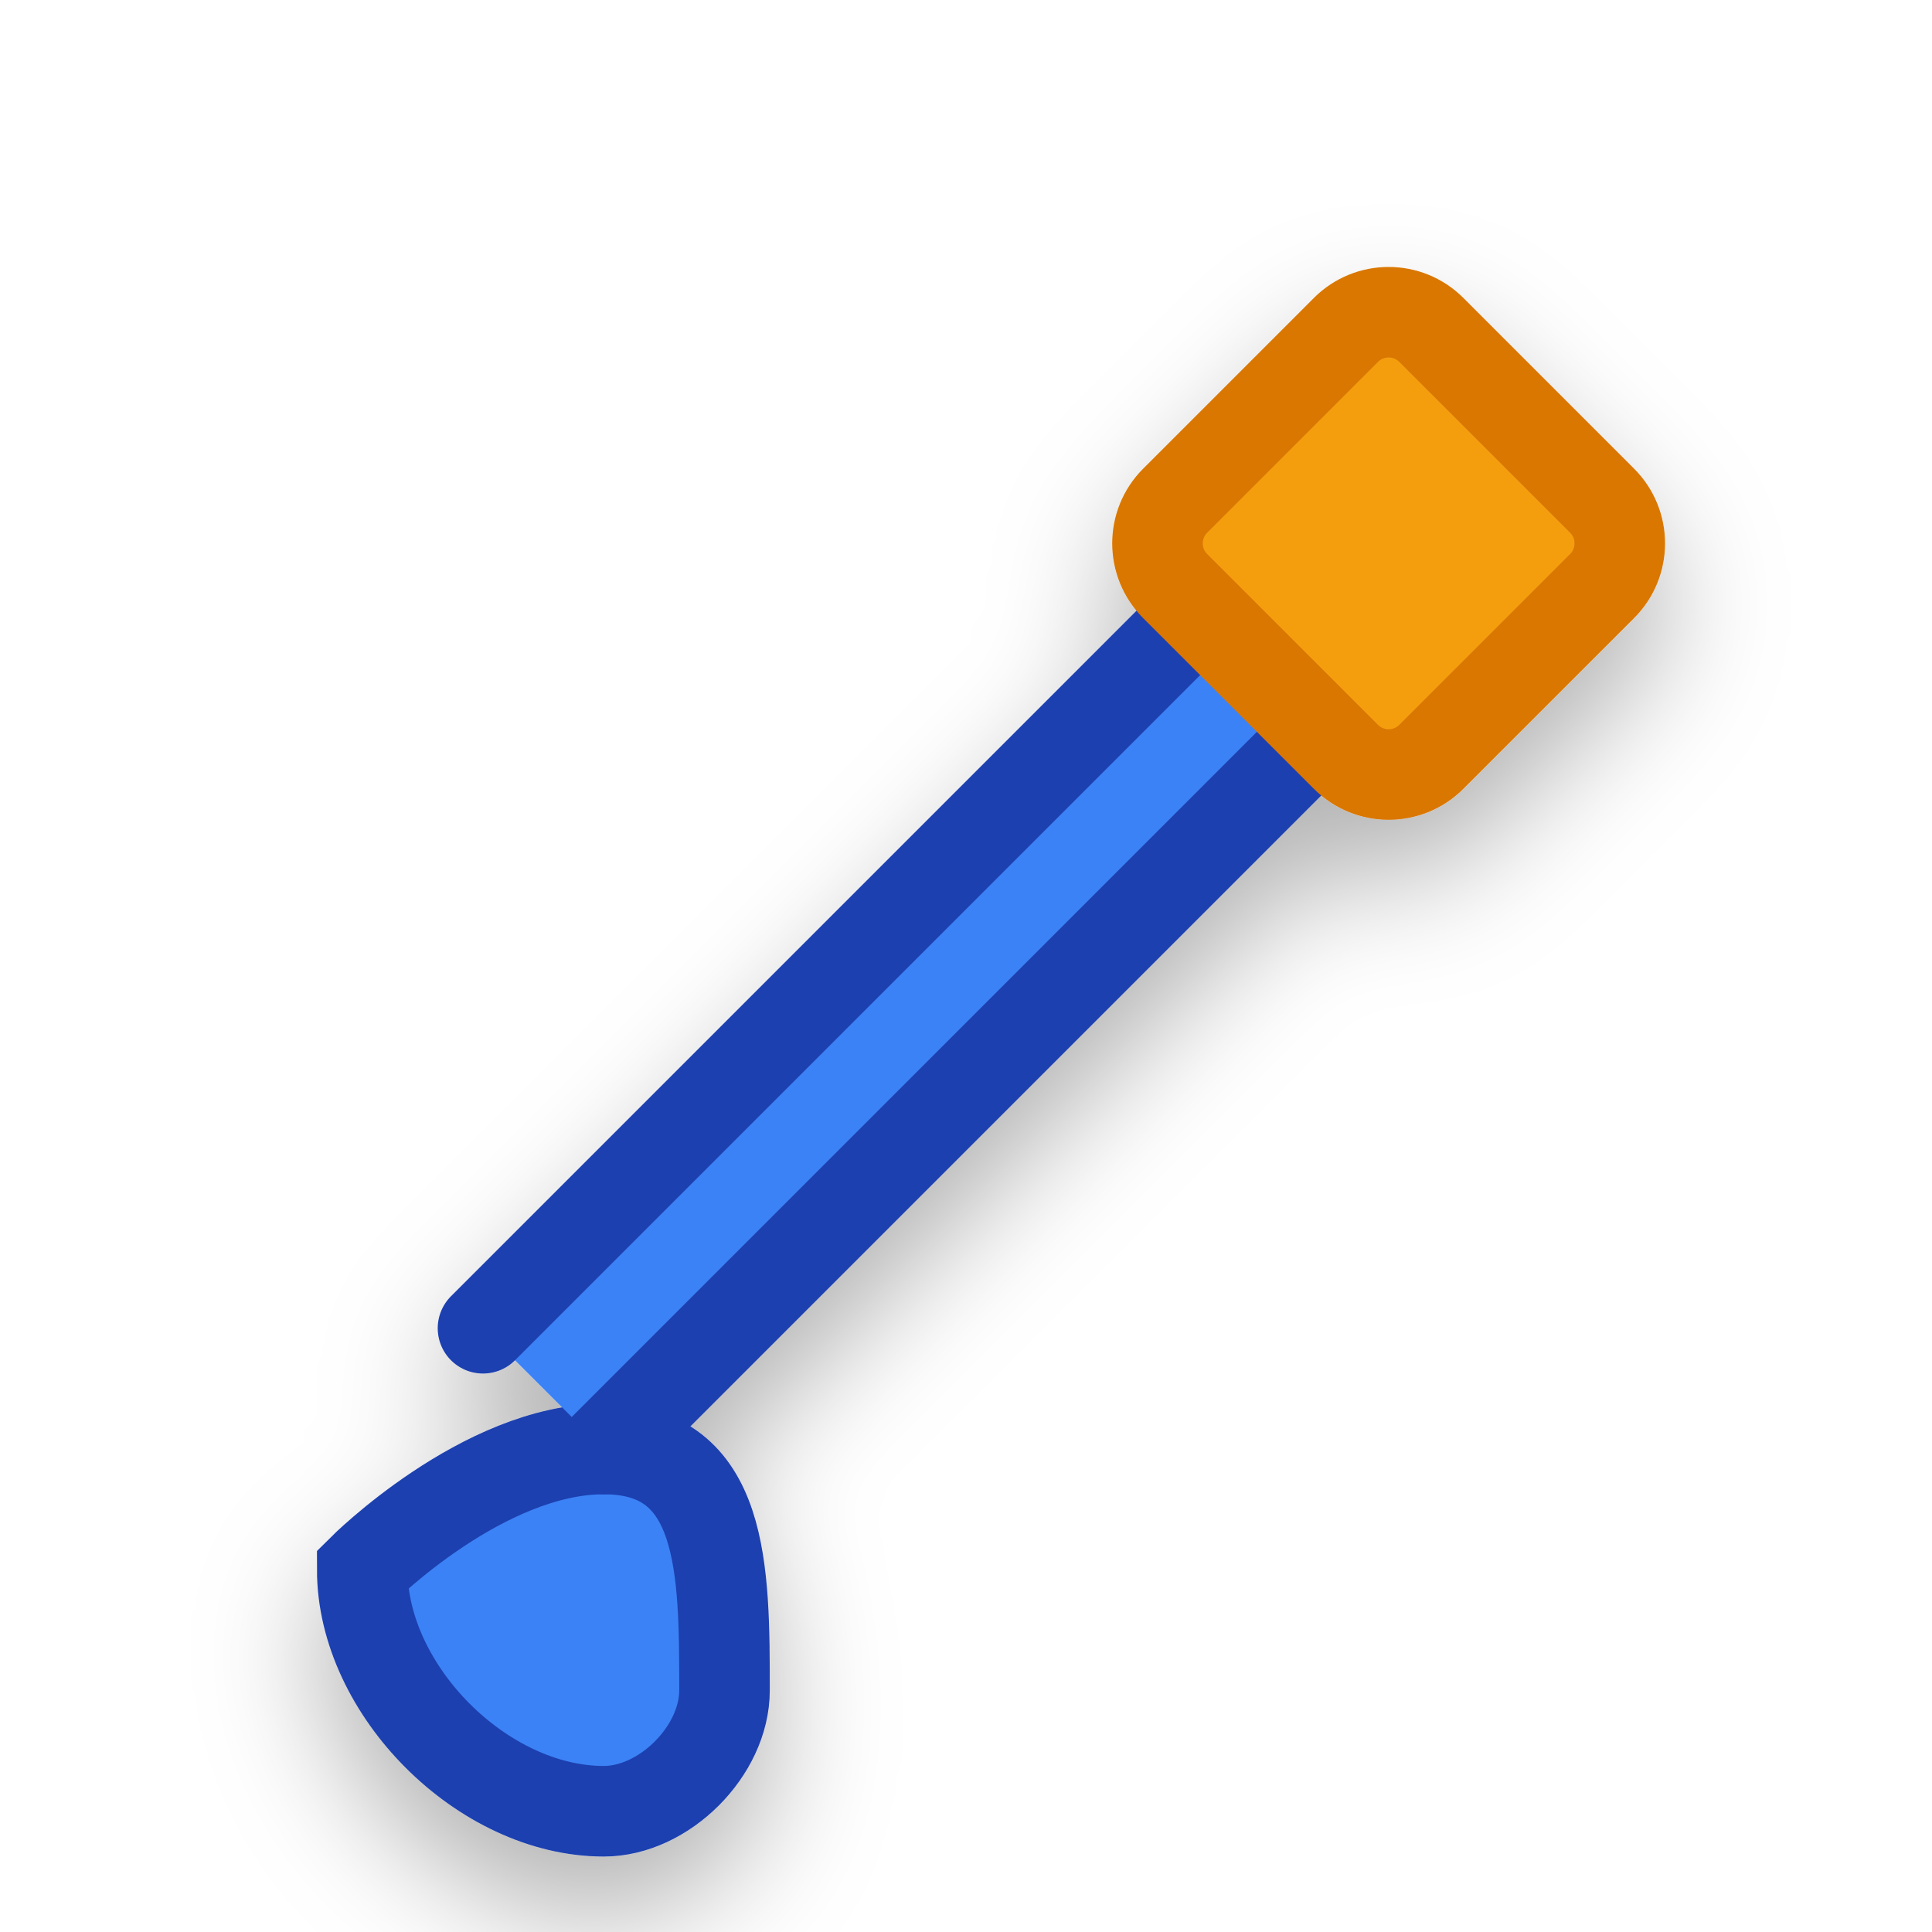
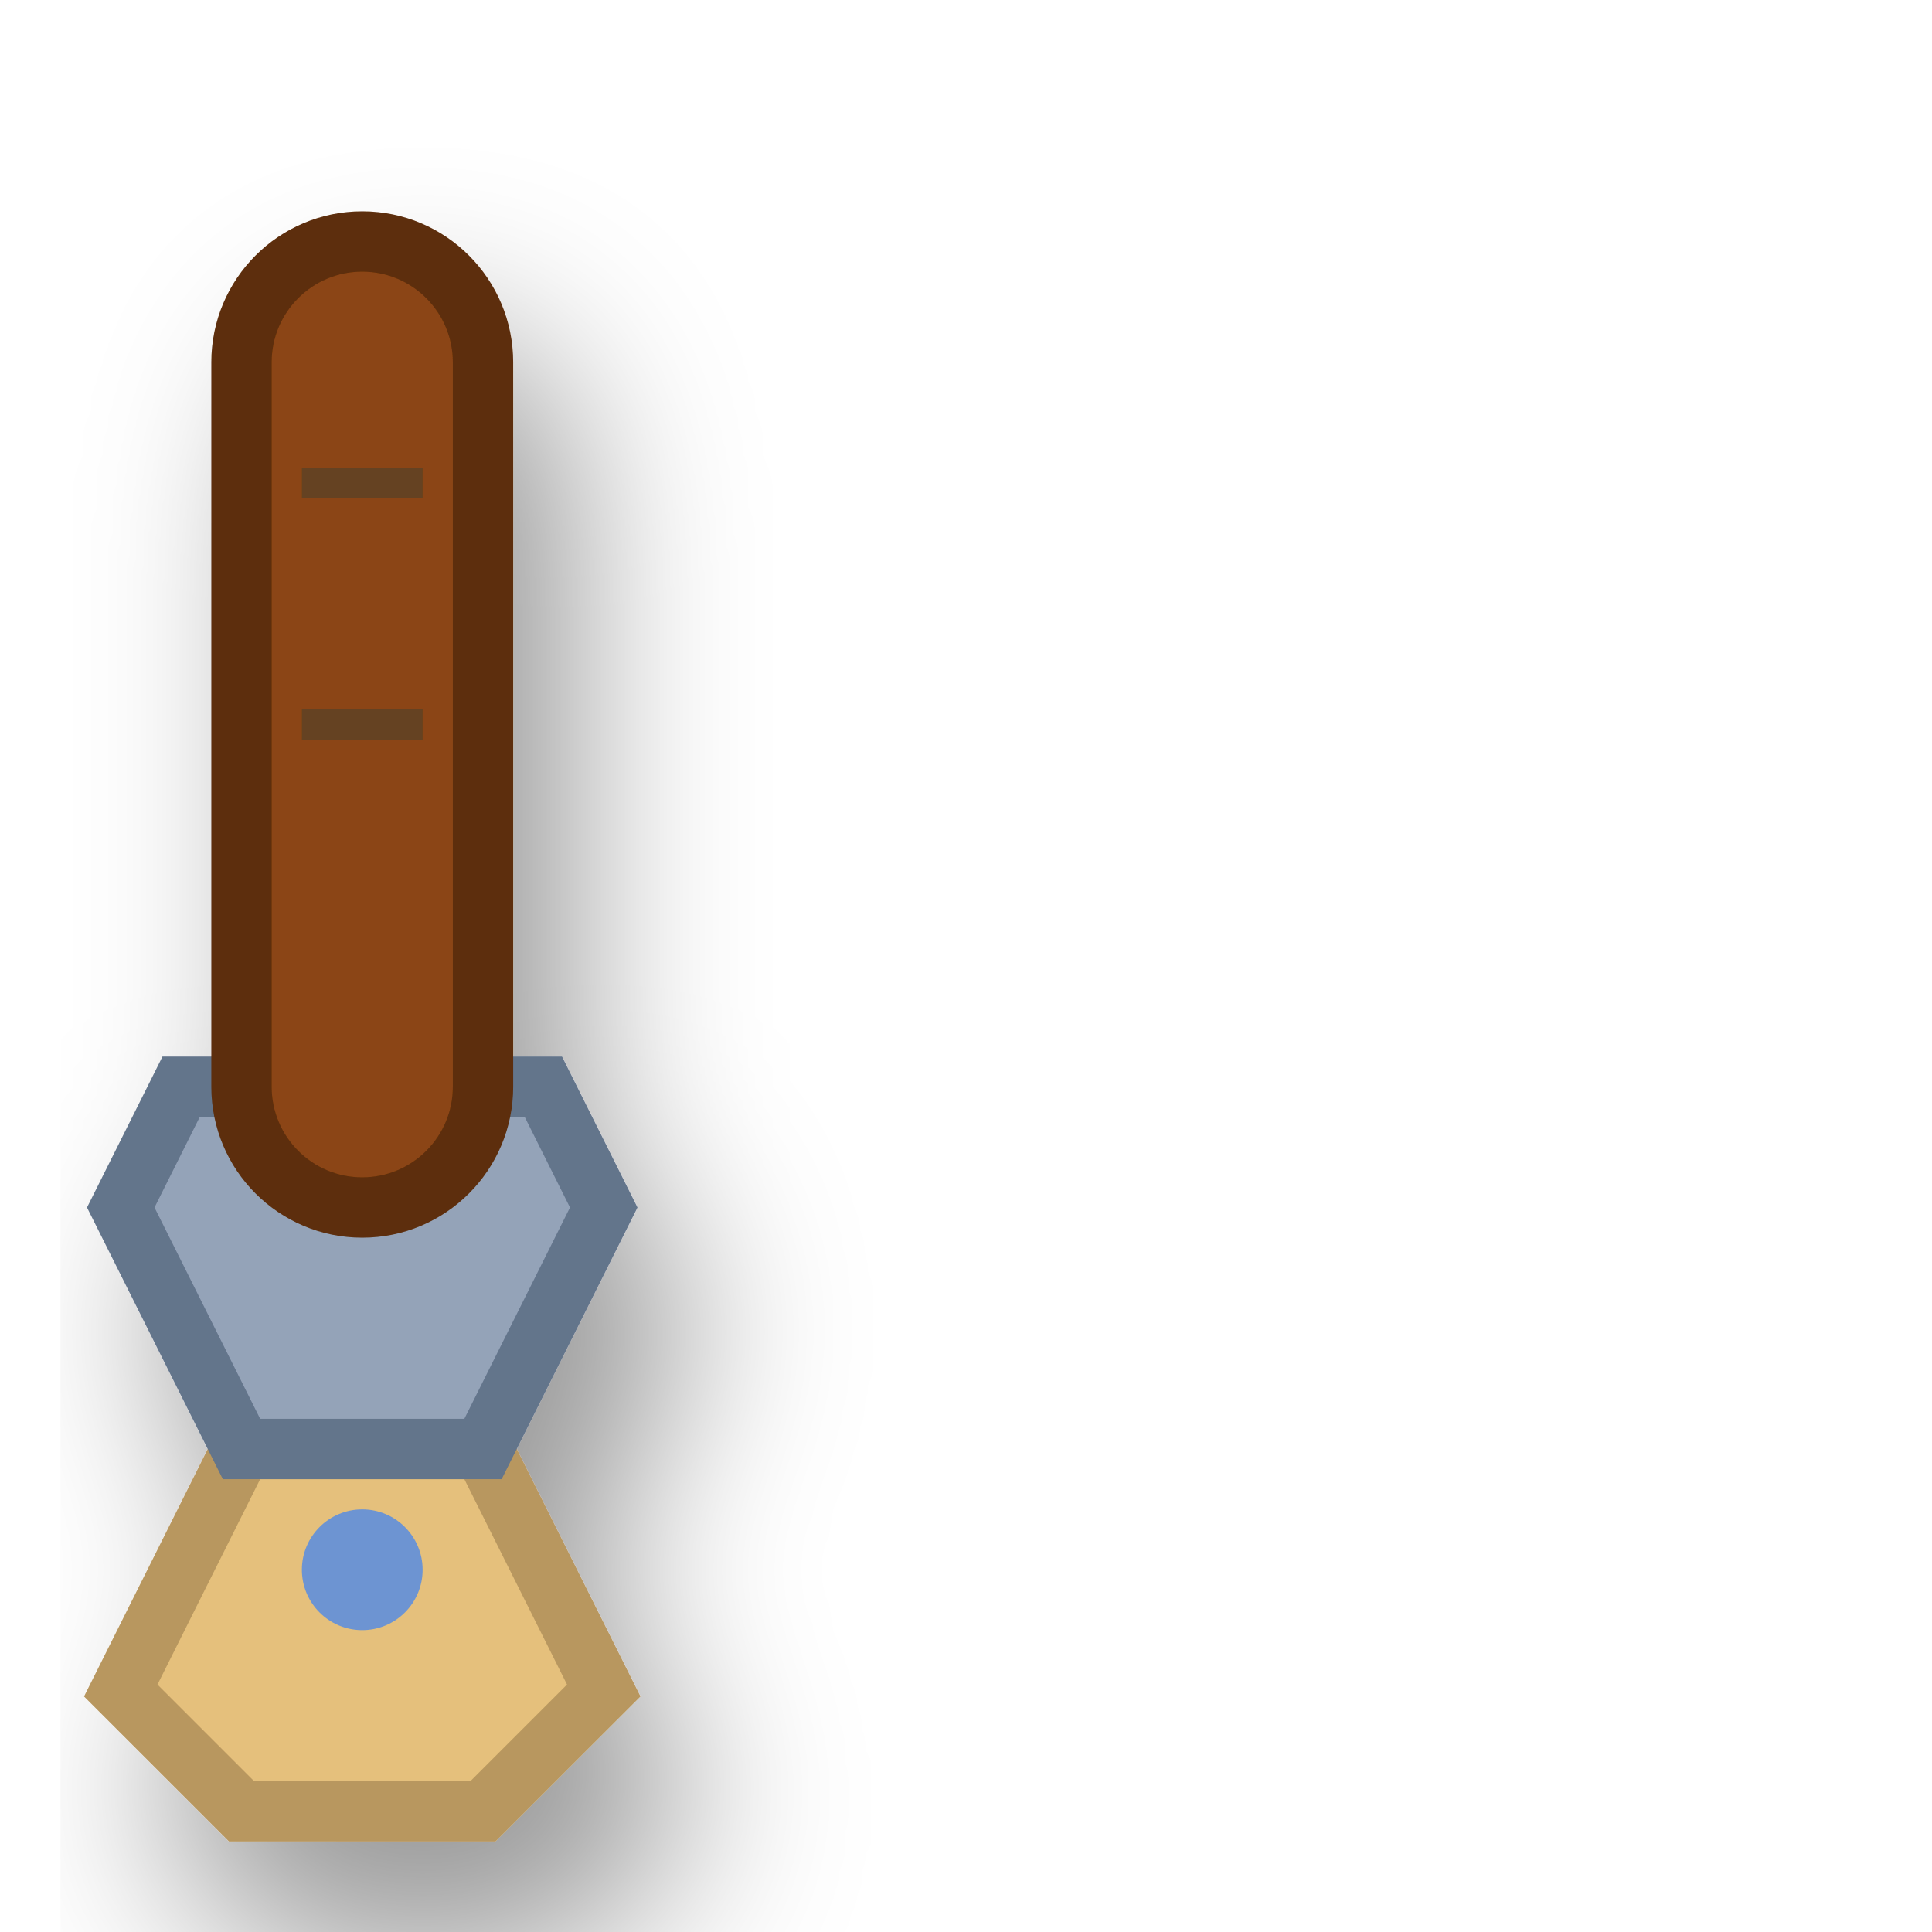
<svg xmlns="http://www.w3.org/2000/svg" width="32" height="32" viewBox="0 0 32 32" fill="none">
  <g filter="url(#shadow)">
-     <path d="M6 26C6 26 8 24 10 24C12 24 12 26 12 28C12 29 11 30 10 30C8 30 6 28 6 26Z" fill="#3B82F6" stroke="#1E40AF" stroke-width="1.5" />
-     <path d="M10 24L22 12L26 8L24 6L20 10L8 22" fill="#3B82F6" stroke="#1E40AF" stroke-width="1.5" stroke-linecap="round" />
-     <rect x="20" y="6" width="6" height="6" rx="1" fill="#F59E0B" stroke="#D97706" stroke-width="1.5" transform="rotate(45 23 9)" />
+     <path d="M2 28 L4 24 L8 24 L10 28 L8 30 L4 30 Z" fill="#E5C07B" stroke="#B8975F" stroke-width="1" />
+     <path d="M4 24 L8 24 L10 20 L9 18 L3 18 L2 20 Z" fill="#94A3B8" stroke="#64748B" stroke-width="1" />
+     <rect x="4" y="4" width="4" height="16" rx="2" fill="#8B4513" stroke="#5D2E0C" stroke-width="1" />
+     <line x1="5" y1="8" x2="7" y2="8" stroke="#654321" stroke-width="0.5" />
+     <line x1="5" y1="12" x2="7" y2="12" stroke="#654321" stroke-width="0.5" />
+     <circle cx="6" cy="26" r="1" fill="#3B82F6" opacity="0.7" />
  </g>
  <defs>
    <filter id="shadow" x="0" y="0" width="36" height="36" filterUnits="userSpaceOnUse">
-       <feDropShadow dx="0" dy="1" stdDeviation="1" flood-opacity="0.3" />
+       <feDropShadow dx="1" dy="2" stdDeviation="1.5" flood-opacity="0.4" />
    </filter>
  </defs>
</svg>
